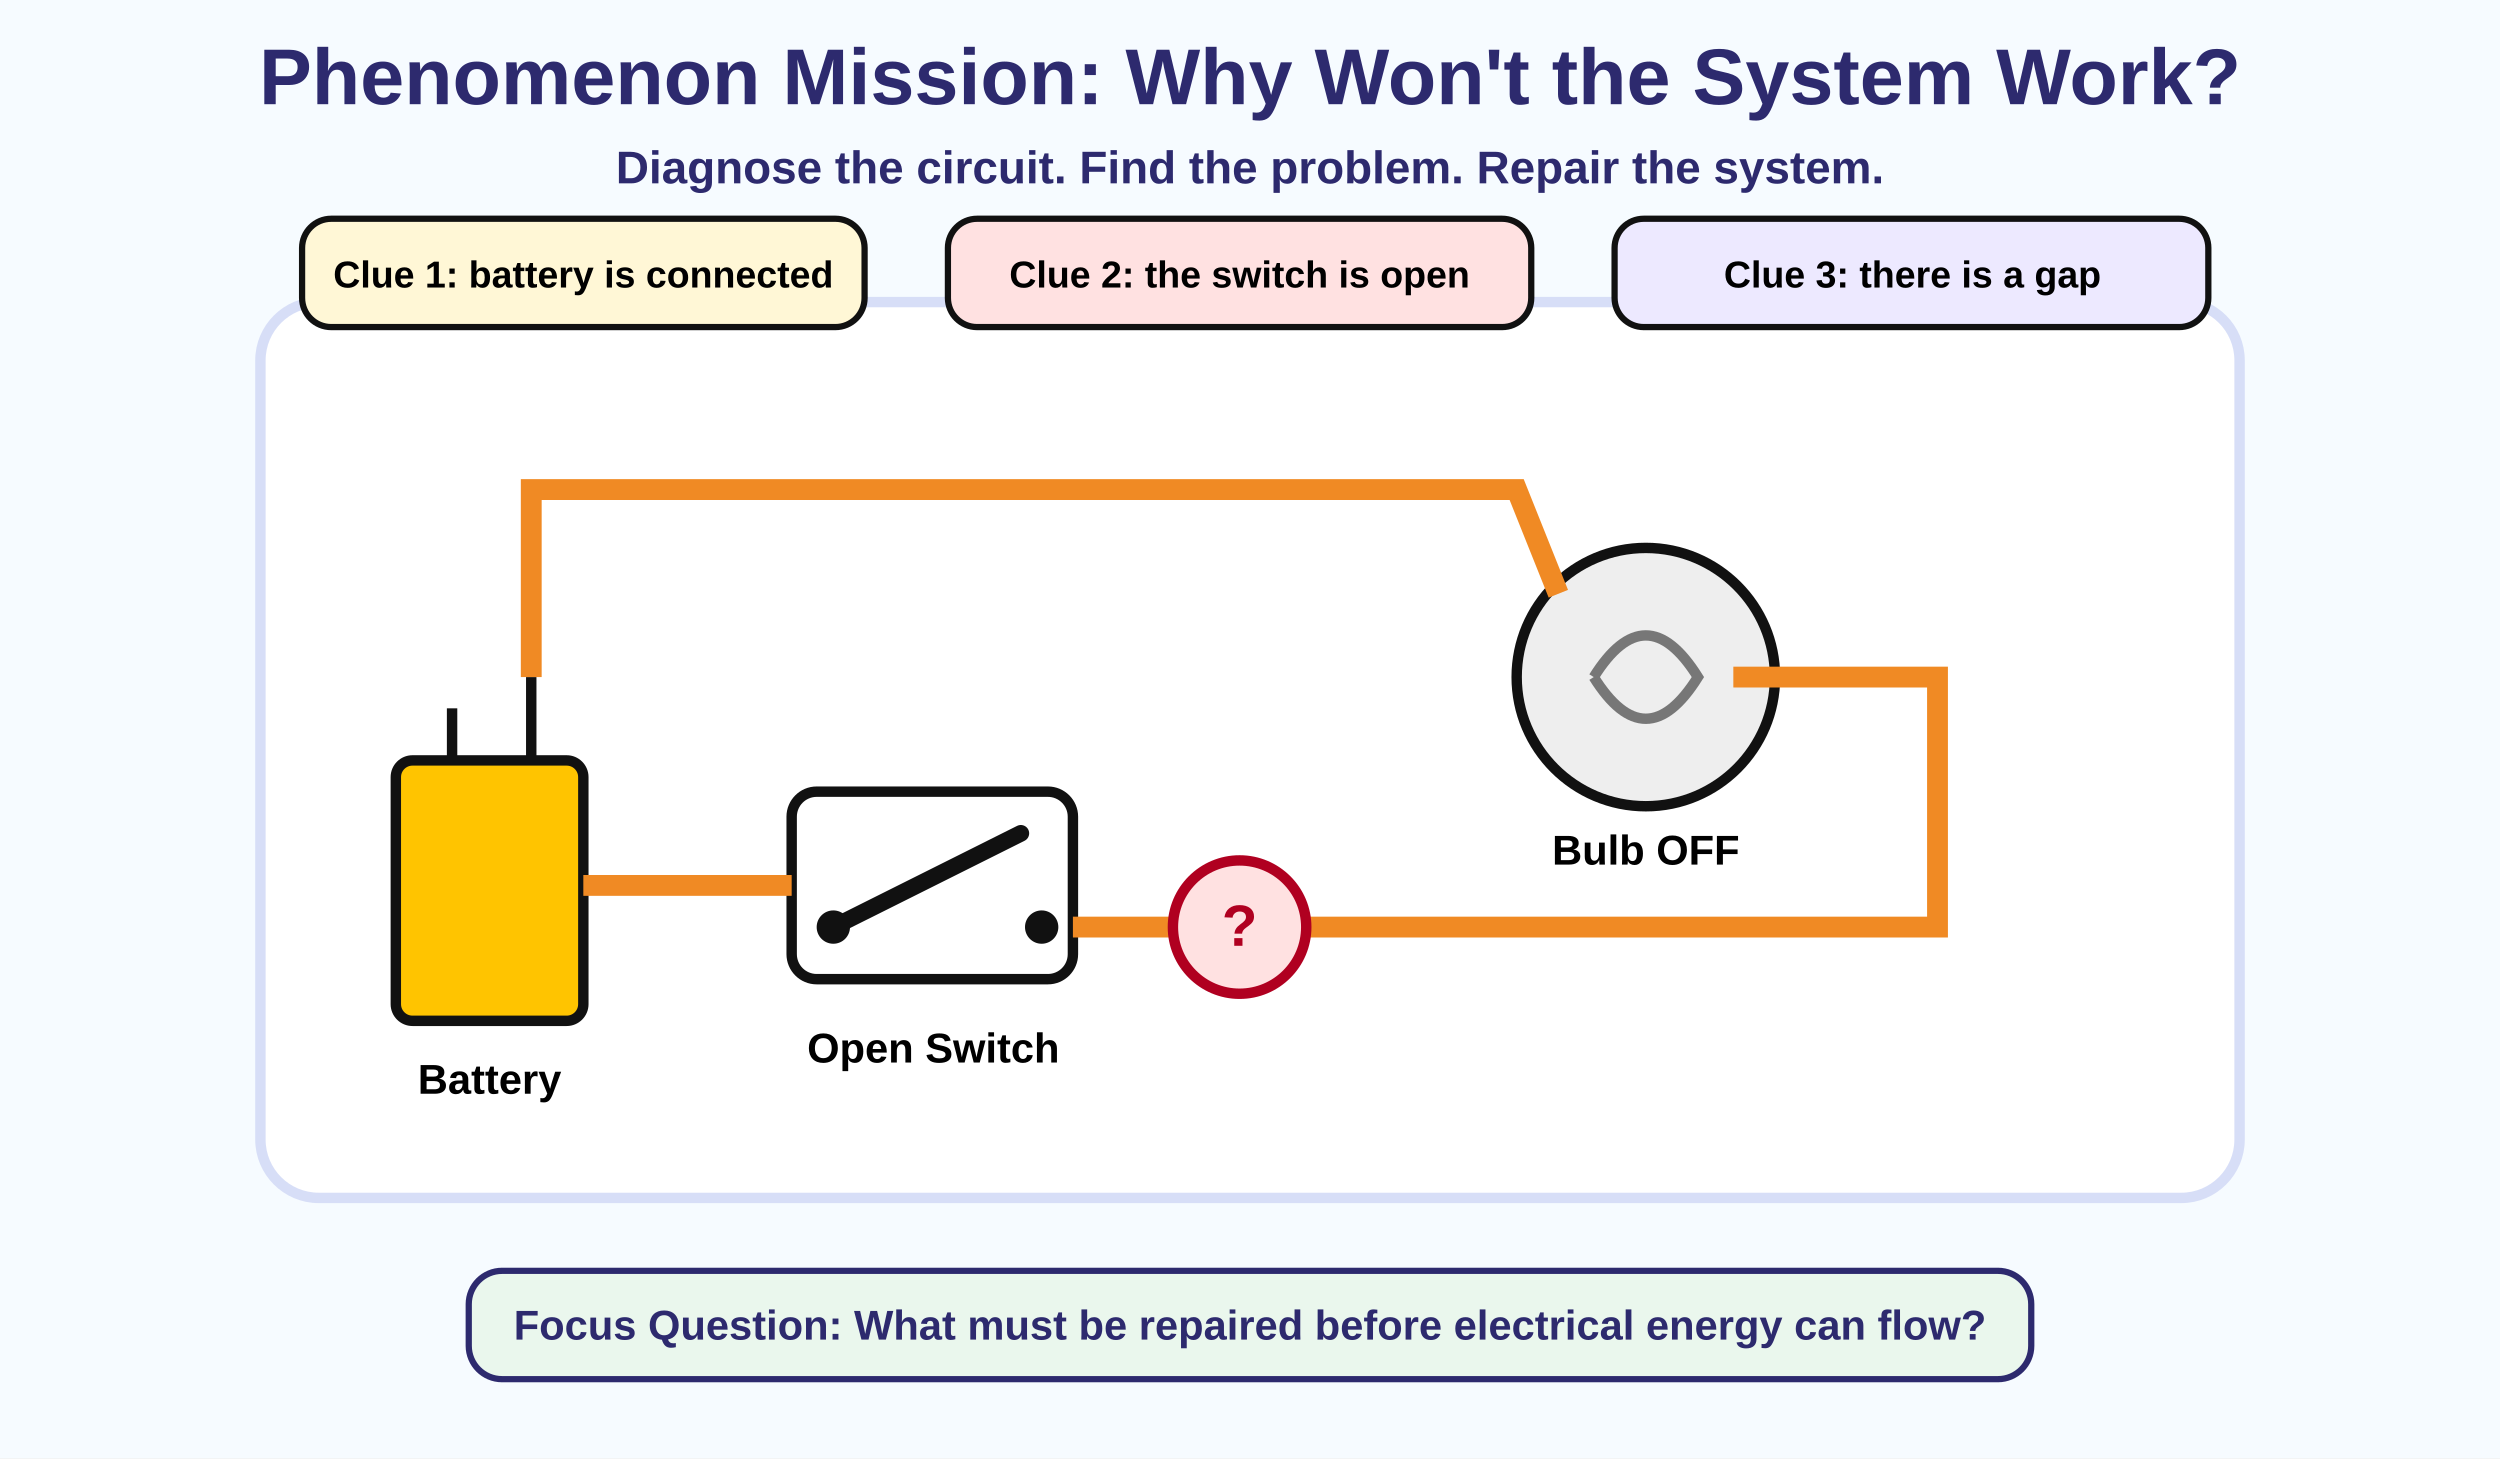
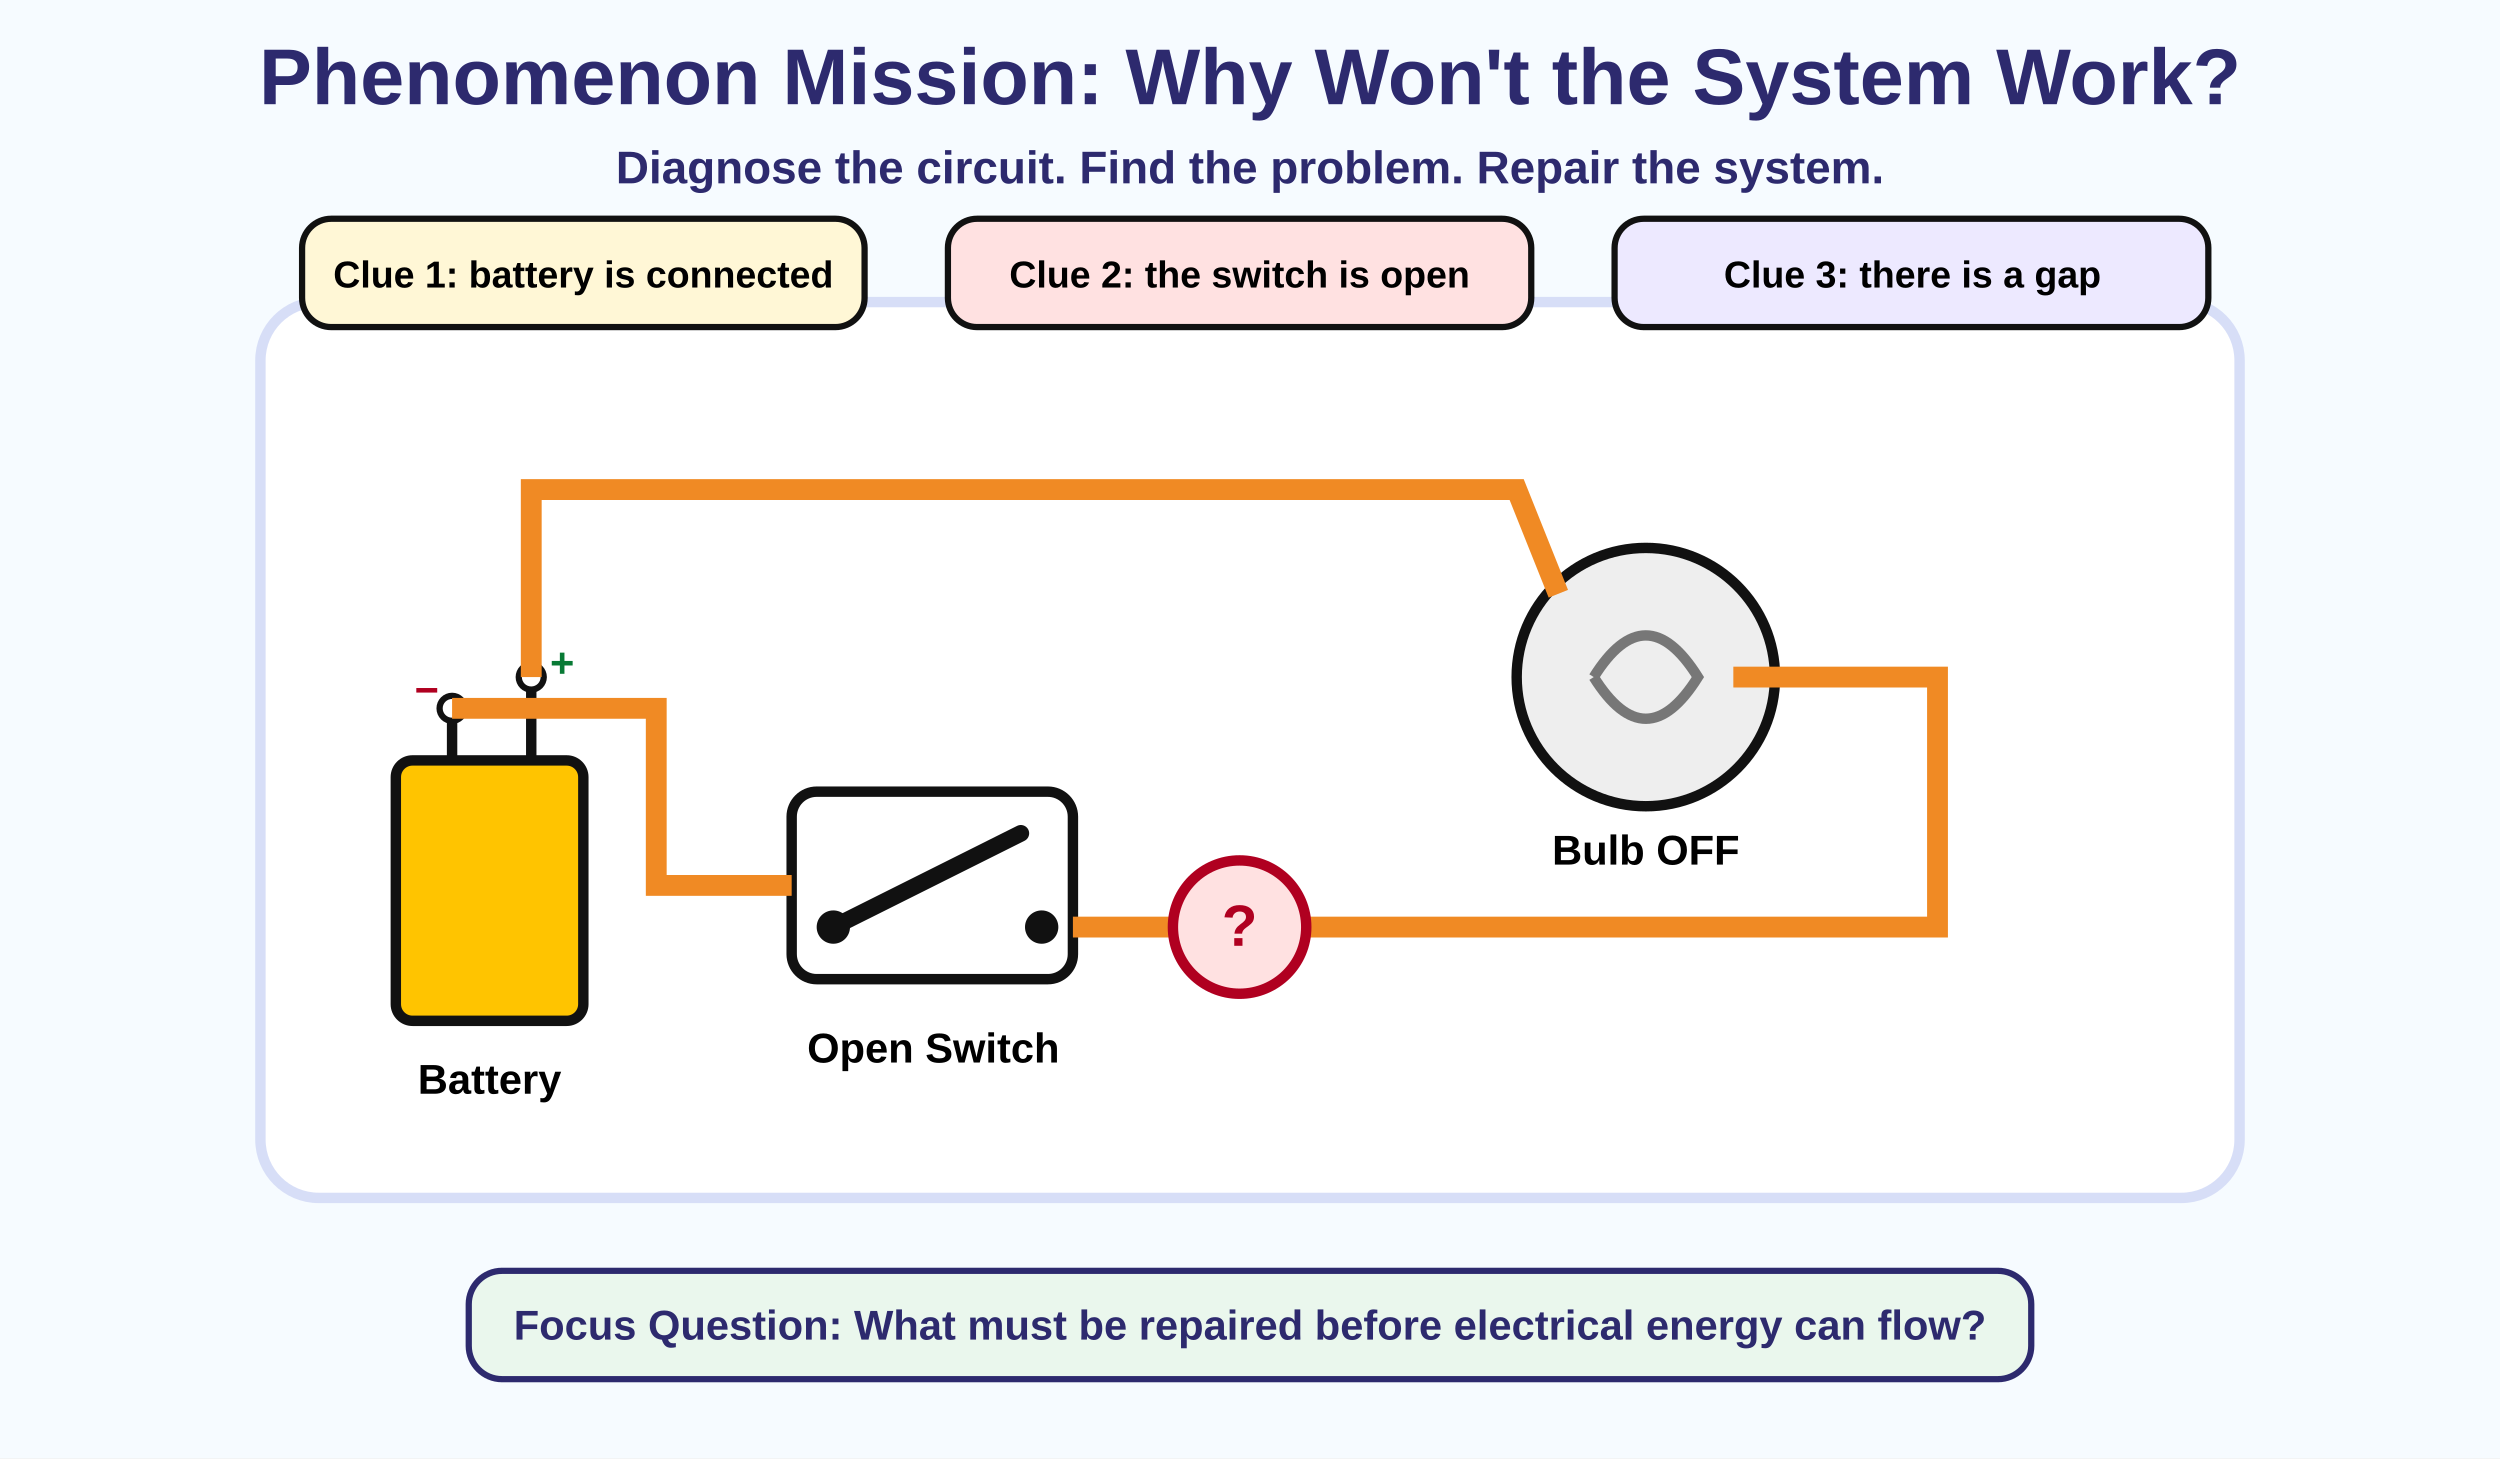
<svg xmlns="http://www.w3.org/2000/svg" width="1200" height="700" viewBox="0 0 1200 700">
  <rect width="1200" height="700" fill="#f6fbff" />
  <text x="600" y="50" text-anchor="middle" font-family="Arial" font-size="38" font-weight="900" fill="#2d2a6e">
    Phenomenon Mission: Why Won't the System Work?
  </text>
  <text x="600" y="88" text-anchor="middle" font-family="Arial" font-size="22" font-weight="700" fill="#2d2a6e">
    Diagnose the circuit. Find the problem. Repair the system.
  </text>
  <rect x="125" y="145" width="950" height="430" rx="28" fill="#fff" stroke="#d7def7" stroke-width="5" />
  <rect x="190" y="365" width="90" height="125" rx="8" fill="#ffc400" stroke="#111" stroke-width="5" />
  <line x1="217" y1="340" x2="217" y2="365" stroke="#111" stroke-width="5" />
  <line x1="255" y1="325" x2="255" y2="365" stroke="#111" stroke-width="5" />
+   <circle cx="217" cy="340" r="6" fill="#fff" stroke="#111" stroke-width="3" />
+   <circle cx="255" cy="325" r="6" fill="#fff" stroke="#111" stroke-width="3" />
+   <text x="199" y="338" font-family="Arial" font-size="20" font-weight="900" fill="#b00020">−</text>
+   <text x="264" y="325" font-family="Arial" font-size="20" font-weight="900" fill="#087a35">+</text>
  <text x="235" y="525" text-anchor="middle" font-family="Arial" font-size="20" font-weight="900">Battery</text>
  <rect x="380" y="380" width="135" height="90" rx="12" fill="#fff" stroke="#111" stroke-width="5" />
  <line x1="400" y1="445" x2="490" y2="400" stroke="#111" stroke-width="8" stroke-linecap="round" />
  <circle cx="400" cy="445" r="8" fill="#111" />
  <circle cx="500" cy="445" r="8" fill="#111" />
  <text x="448" y="510" text-anchor="middle" font-family="Arial" font-size="20" font-weight="900">
    Open Switch
  </text>
  <circle cx="790" cy="325" r="62" fill="#eeeeee" stroke="#111" stroke-width="5" />
  <path d="M765 325 Q790 285 815 325 Q790 365 765 325" fill="none" stroke="#777" stroke-width="5" />
  <text x="790" y="415" text-anchor="middle" font-family="Arial" font-size="20" font-weight="900">
    Bulb OFF
  </text>
  <path d="M255 325 L255 235 L728 235 L748 285" stroke="#f08a24" stroke-width="10" fill="none" />
  <path d="M832 325 L930 325 L930 445 L620 445" stroke="#f08a24" stroke-width="10" fill="none" />
  <path d="M570 445 L515 445" stroke="#f08a24" stroke-width="10" fill="none" />
-   <path d="M380 425 L280 425" stroke="#f08a24" stroke-width="10" fill="none" />
+   <path d="M380 425 L315 425 L315 340 L217 340" stroke="#f08a24" stroke-width="10" fill="none" />
  <line x1="570" y1="445" x2="620" y2="445" stroke="#b00020" stroke-width="5" stroke-dasharray="8 8" />
  <circle cx="595" cy="445" r="32" fill="#ffe1e1" stroke="#b00020" stroke-width="5" />
  <text x="595" y="454" text-anchor="middle" font-family="Arial" font-size="28" font-weight="900" fill="#b00020">
    ?
  </text>
  <rect x="145" y="105" width="270" height="52" rx="14" fill="#fff7d6" stroke="#111" stroke-width="3" />
  <text x="280" y="138" text-anchor="middle" font-family="Arial" font-size="18" font-weight="900">
    Clue 1: battery is connected
  </text>
  <rect x="455" y="105" width="280" height="52" rx="14" fill="#ffe1e1" stroke="#111" stroke-width="3" />
  <text x="595" y="138" text-anchor="middle" font-family="Arial" font-size="18" font-weight="900">
    Clue 2: the switch is open
  </text>
  <rect x="775" y="105" width="285" height="52" rx="14" fill="#ede9ff" stroke="#111" stroke-width="3" />
  <text x="918" y="138" text-anchor="middle" font-family="Arial" font-size="18" font-weight="900">
    Clue 3: there is a gap
  </text>
  <rect x="225" y="610" width="750" height="52" rx="16" fill="#eaf7ed" stroke="#2d2a6e" stroke-width="3" />
  <text x="600" y="643" text-anchor="middle" font-family="Arial" font-size="20" font-weight="900" fill="#2d2a6e">
    Focus Question: What must be repaired before electrical energy can flow?
  </text>
</svg>
